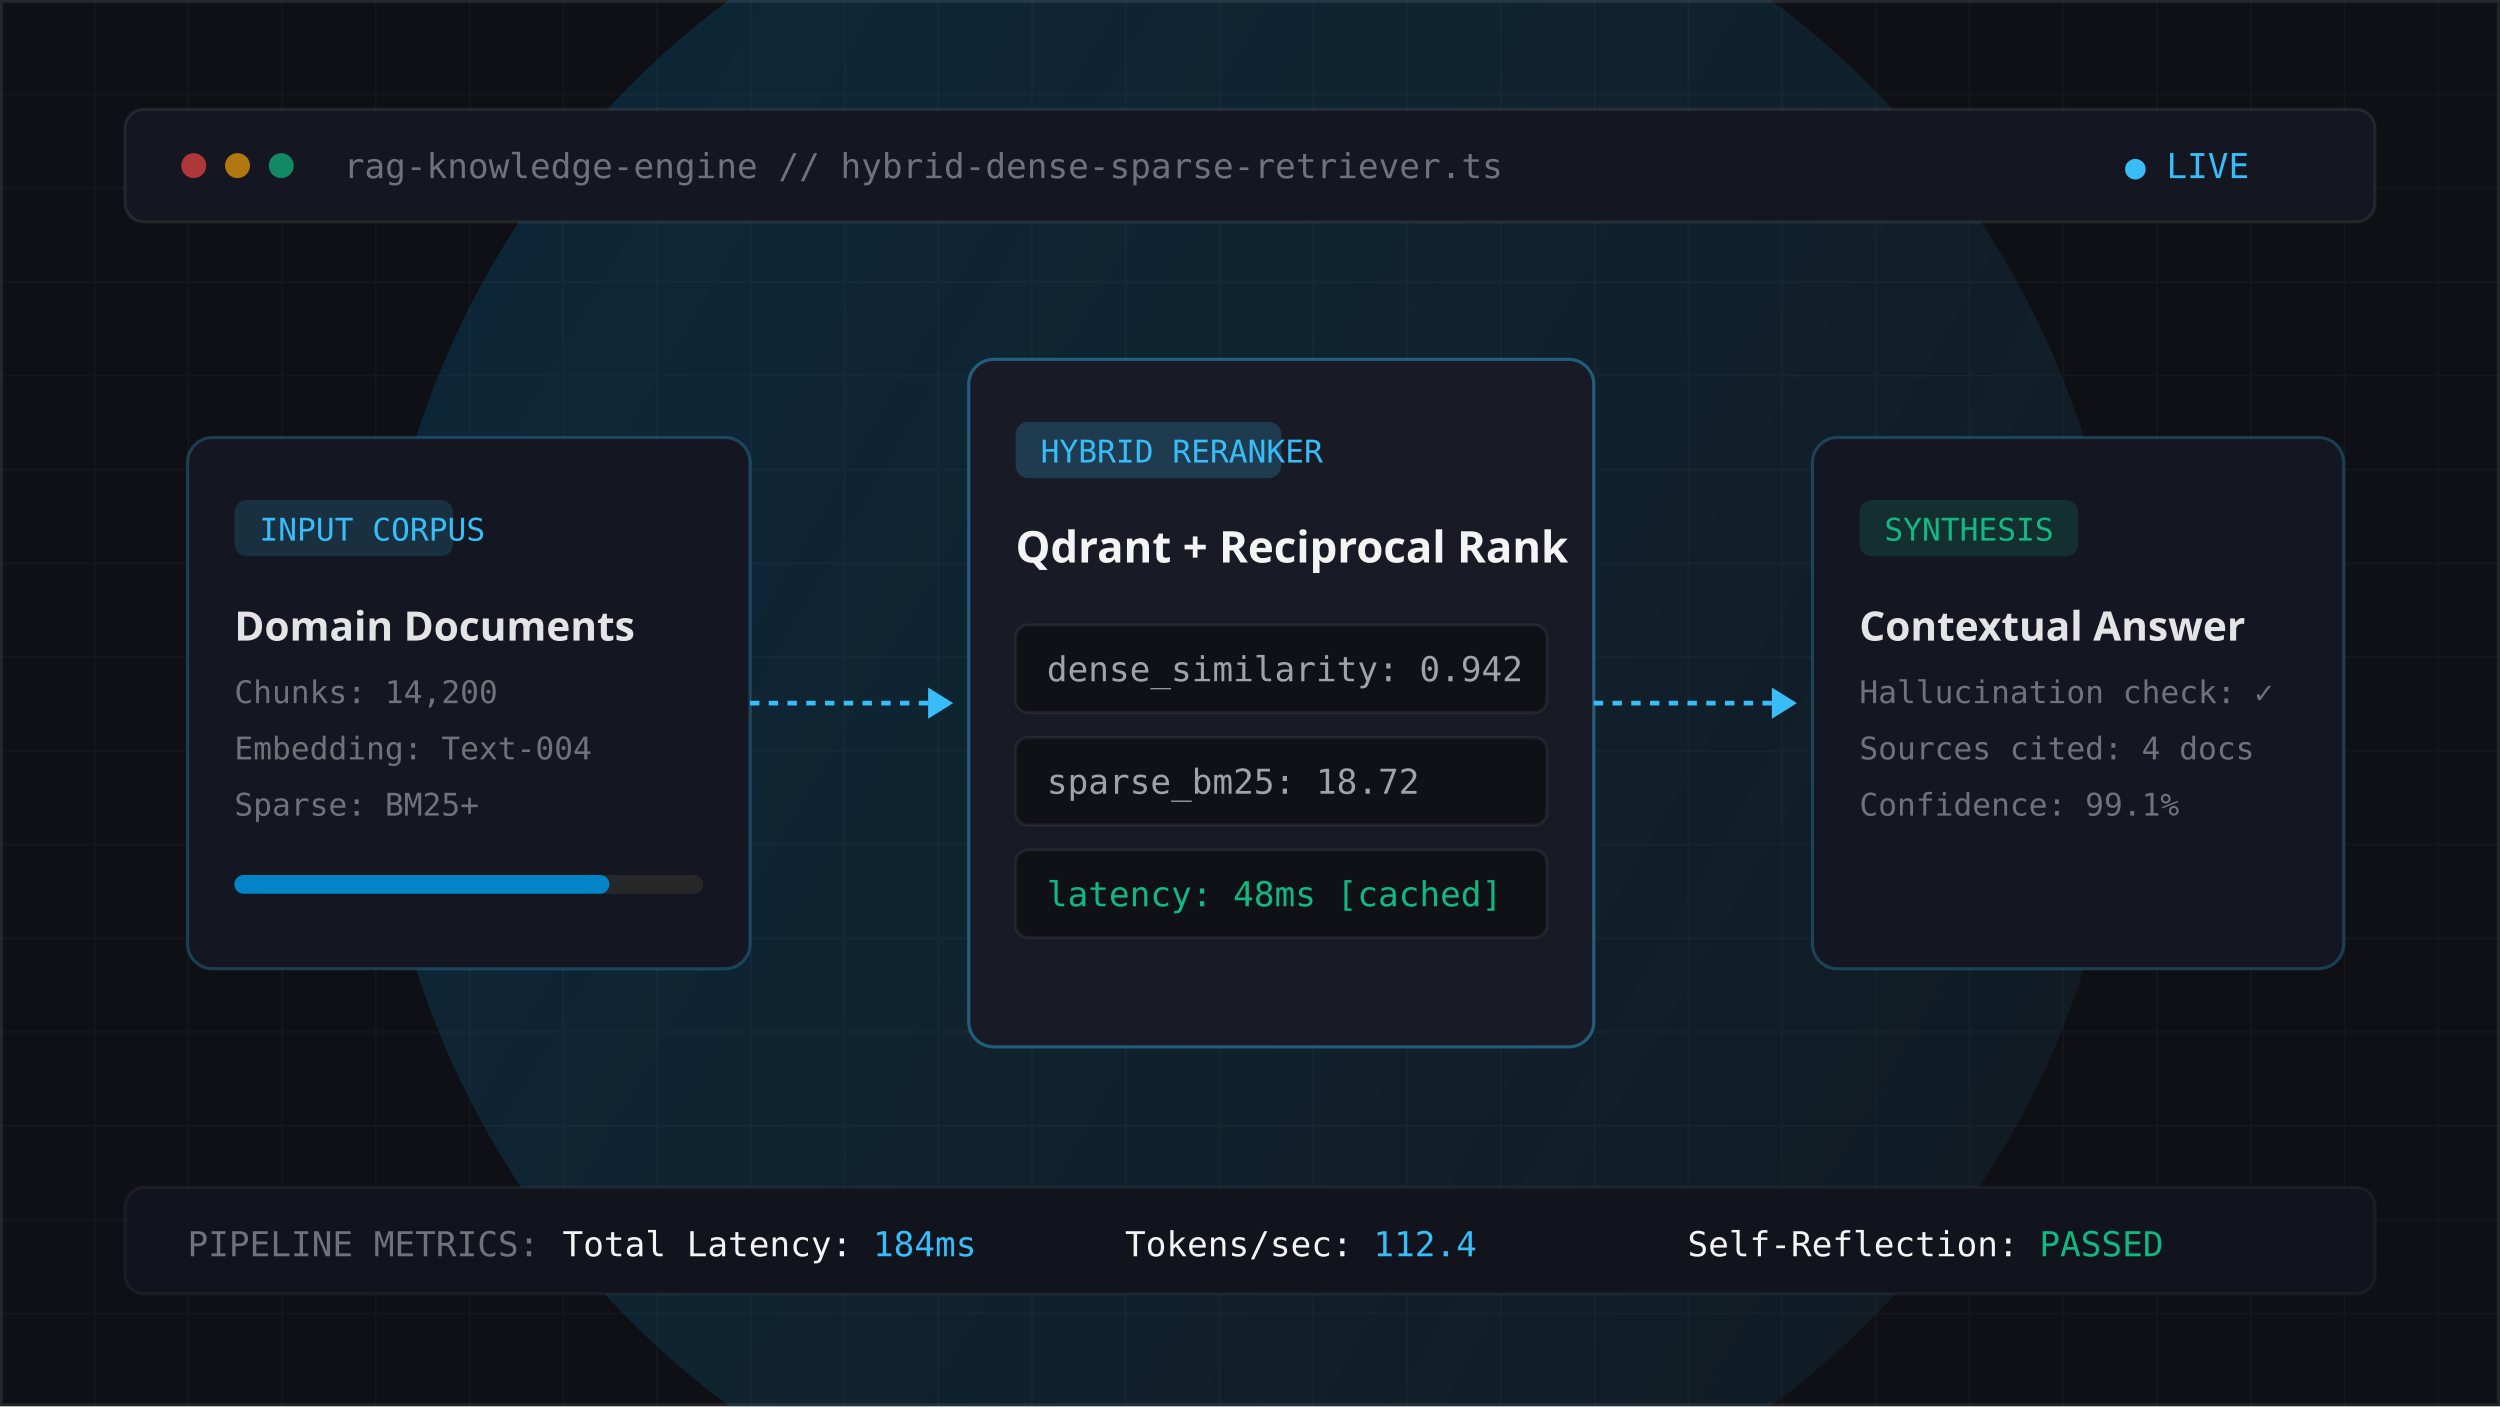
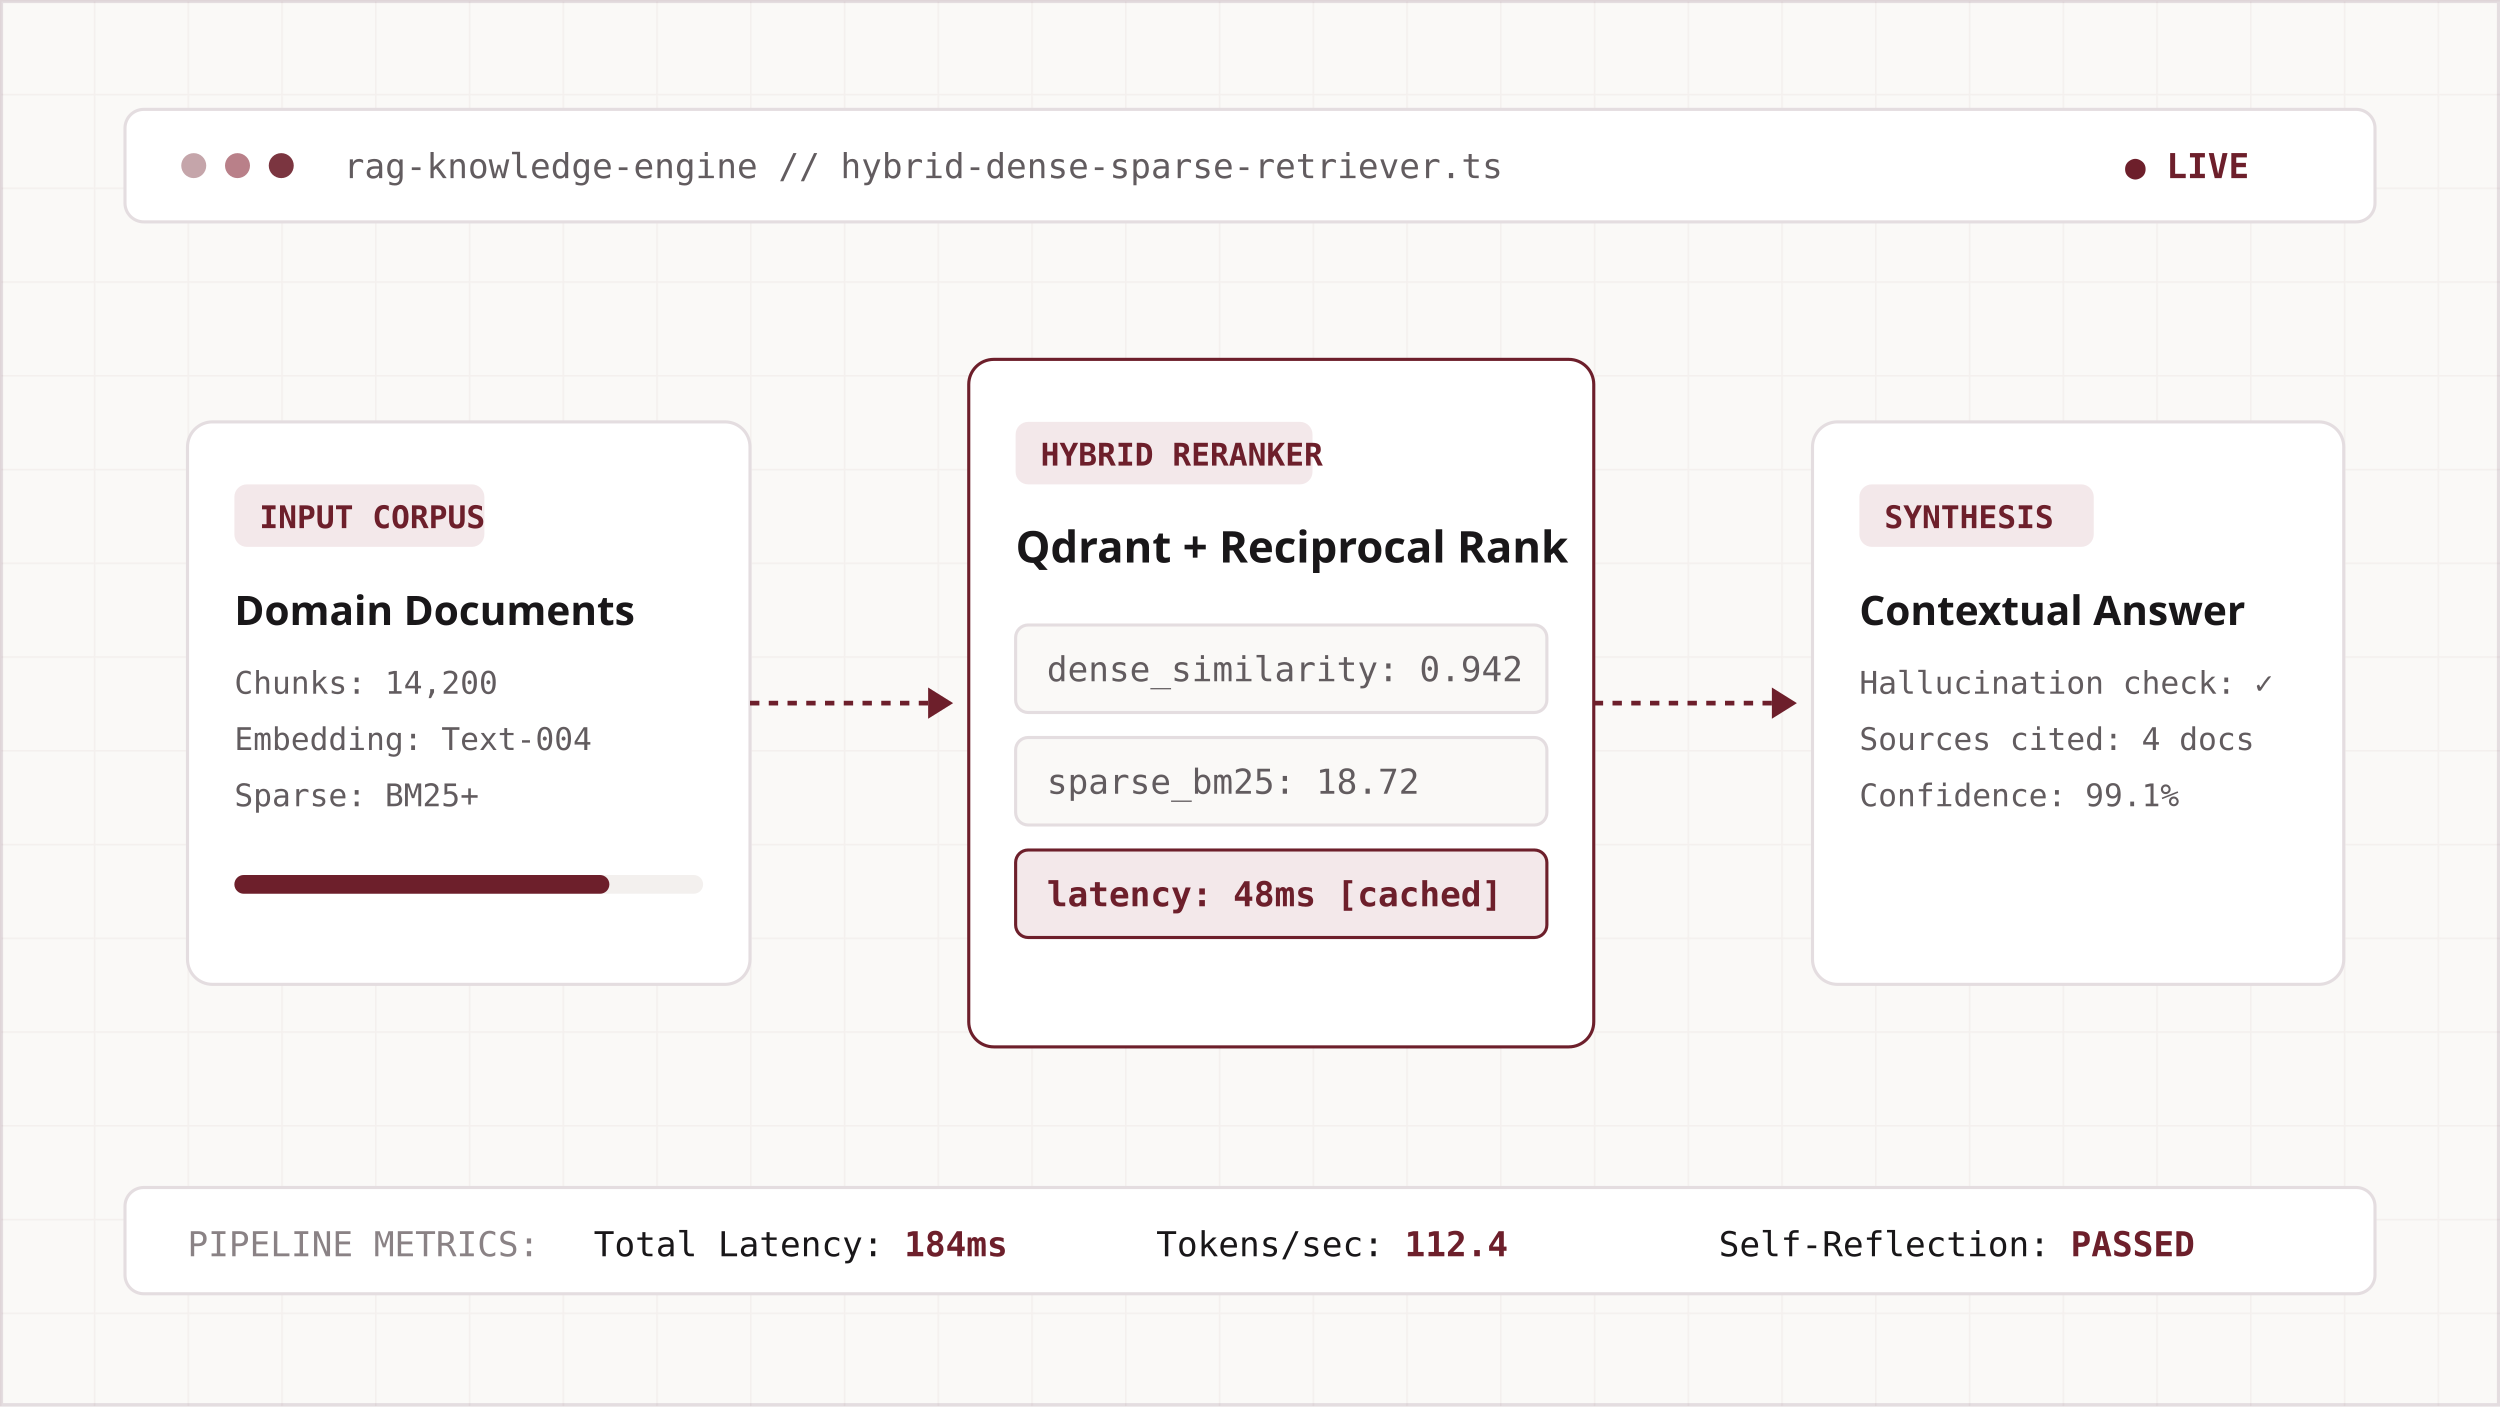
<svg xmlns="http://www.w3.org/2000/svg" width="800" height="450" viewBox="0 0 800 450" fill="none">
-   <rect width="800" height="450" fill="#0E1015" />
-   <rect x="0.5" y="0.5" width="799" height="449" stroke="rgba(255,255,255,0.08)" />
+   <rect width="800" height="450" fill="#FAF9F7" />
+   <rect x="0.5" y="0.5" width="799" height="449" stroke="#E4DDE0" />
  <defs>
-     <pattern id="grid-rag" width="30" height="30" patternUnits="userSpaceOnUse">
-       <path d="M 30 0 L 0 0 0 30" fill="none" stroke="rgba(255, 255, 255, 0.03)" stroke-width="1" />
+     <pattern id="grid-rag-burgundy" width="30" height="30" patternUnits="userSpaceOnUse">
+       <path d="M 30 0 L 0 0 0 30" fill="none" stroke="rgba(109, 31, 43, 0.04)" stroke-width="1" />
    </pattern>
-     <linearGradient id="grad-rag" x1="100" y1="50" x2="700" y2="400" gradientUnits="userSpaceOnUse">
-       <stop offset="0%" stop-color="#0284C7" stop-opacity="0.2" />
-       <stop offset="100%" stop-color="#38BDF8" stop-opacity="0.05" />
-     </linearGradient>
  </defs>
-   <rect width="800" height="450" fill="url(#grid-rag)" />
-   <circle cx="400" cy="225" r="280" fill="url(#grad-rag)" />
-   <rect x="40" y="35" width="720" height="36" rx="6" fill="#141721" stroke="rgba(255,255,255,0.08)" />
-   <circle cx="62" cy="53" r="4" fill="#EF4444" opacity="0.7" />
-   <circle cx="76" cy="53" r="4" fill="#F59E0B" opacity="0.7" />
-   <circle cx="90" cy="53" r="4" fill="#10B981" opacity="0.7" />
-   <text x="110" y="57" fill="#71717A" font-family="monospace" font-size="11">rag-knowledge-engine // hybrid-dense-sparse-retriever.ts</text>
-   <text x="680" y="57" fill="#38BDF8" font-family="monospace" font-size="11">● LIVE</text>
-   <rect x="60" y="140" width="180" height="170" rx="8" fill="#141721" stroke="rgba(56, 189, 248, 0.25)" />
-   <rect x="75" y="160" width="70" height="18" rx="4" fill="rgba(56, 189, 248, 0.15)" />
-   <text x="83" y="173" fill="#38BDF8" font-family="monospace" font-size="10">INPUT CORPUS</text>
-   <text x="75" y="205" fill="#E4E4E7" font-family="system-ui, sans-serif" font-size="13" font-weight="600">Domain Documents</text>
-   <text x="75" y="225" fill="#71717A" font-family="monospace" font-size="10">Chunks: 14,200</text>
-   <text x="75" y="243" fill="#71717A" font-family="monospace" font-size="10">Embedding: Text-004</text>
-   <text x="75" y="261" fill="#71717A" font-family="monospace" font-size="10">Sparse: BM25+</text>
-   <rect x="75" y="280" width="150" height="6" rx="3" fill="#27272A" />
-   <rect x="75" y="280" width="120" height="6" rx="3" fill="#0284C7" />
-   <path d="M 240 225 L 305 225" stroke="#38BDF8" stroke-width="1.5" stroke-dasharray="3 3" />
-   <polygon points="305,225 297,220 297,230" fill="#38BDF8" />
-   <rect x="310" y="115" width="200" height="220" rx="8" fill="#181B26" stroke="rgba(56, 189, 248, 0.4)" />
-   <rect x="325" y="135" width="85" height="18" rx="4" fill="rgba(56, 189, 248, 0.2)" />
-   <text x="333" y="148" fill="#38BDF8" font-family="monospace" font-size="10">HYBRID RERANKER</text>
-   <text x="325" y="180" fill="#F4F4F5" font-family="system-ui, sans-serif" font-size="14" font-weight="600">Qdrant + Reciprocal Rank</text>
-   <rect x="325" y="200" width="170" height="28" rx="4" fill="#0F1117" stroke="rgba(255,255,255,0.06)" />
-   <text x="335" y="218" fill="#A1A1AA" font-family="monospace" font-size="11">dense_similarity: 0.942</text>
-   <rect x="325" y="236" width="170" height="28" rx="4" fill="#0F1117" stroke="rgba(255,255,255,0.06)" />
-   <text x="335" y="254" fill="#A1A1AA" font-family="monospace" font-size="11">sparse_bm25: 18.72</text>
-   <rect x="325" y="272" width="170" height="28" rx="4" fill="#0F1117" stroke="rgba(255,255,255,0.06)" />
-   <text x="335" y="290" fill="#10B981" font-family="monospace" font-size="11">latency: 48ms [cached]</text>
-   <path d="M 510 225 L 575 225" stroke="#38BDF8" stroke-width="1.5" stroke-dasharray="3 3" />
-   <polygon points="575,225 567,220 567,230" fill="#38BDF8" />
-   <rect x="580" y="140" width="170" height="170" rx="8" fill="#141721" stroke="rgba(56, 189, 248, 0.25)" />
-   <rect x="595" y="160" width="70" height="18" rx="4" fill="rgba(16, 185, 129, 0.15)" />
-   <text x="603" y="173" fill="#10B981" font-family="monospace" font-size="10">SYNTHESIS</text>
-   <text x="595" y="205" fill="#E4E4E7" font-family="system-ui, sans-serif" font-size="13" font-weight="600">Contextual Answer</text>
-   <text x="595" y="225" fill="#71717A" font-family="monospace" font-size="10">Hallucination check: ✓</text>
-   <text x="595" y="243" fill="#71717A" font-family="monospace" font-size="10">Sources cited: 4 docs</text>
-   <text x="595" y="261" fill="#71717A" font-family="monospace" font-size="10">Confidence: 99.1%</text>
-   <rect x="40" y="380" width="720" height="34" rx="6" fill="#12141D" stroke="rgba(255,255,255,0.05)" />
-   <text x="60" y="402" fill="#71717A" font-family="monospace" font-size="11">PIPELINE METRICS:</text>
-   <text x="180" y="402" fill="#F4F4F5" font-family="monospace" font-size="11">Total Latency: <tspan fill="#38BDF8">184ms</tspan>
+   <rect width="800" height="450" fill="url(#grid-rag-burgundy)" />
+   <rect x="40" y="35" width="720" height="36" rx="6" fill="#FFFFFF" stroke="#E4DDE0" />
+   <circle cx="62" cy="53" r="4" fill="#6D1F2B" opacity="0.4" />
+   <circle cx="76" cy="53" r="4" fill="#8A2C3B" opacity="0.6" />
+   <circle cx="90" cy="53" r="4" fill="#6D1F2B" opacity="0.9" />
+   <text x="110" y="57" fill="#625C5F" font-family="monospace" font-size="11">rag-knowledge-engine // hybrid-dense-sparse-retriever.ts</text>
+   <text x="680" y="57" fill="#6D1F2B" font-family="monospace" font-size="11" font-weight="700">● LIVE</text>
+   <rect x="60" y="135" width="180" height="180" rx="8" fill="#FFFFFF" stroke="#E4DDE0" />
+   <rect x="75" y="155" width="80" height="20" rx="4" fill="#F3E8EA" />
+   <text x="83" y="169" fill="#6D1F2B" font-family="monospace" font-size="10" font-weight="700">INPUT CORPUS</text>
+   <text x="75" y="200" fill="#191719" font-family="system-ui, sans-serif" font-size="13" font-weight="700">Domain Documents</text>
+   <text x="75" y="222" fill="#625C5F" font-family="monospace" font-size="10">Chunks: 14,200</text>
+   <text x="75" y="240" fill="#625C5F" font-family="monospace" font-size="10">Embedding: Text-004</text>
+   <text x="75" y="258" fill="#625C5F" font-family="monospace" font-size="10">Sparse: BM25+</text>
+   <rect x="75" y="280" width="150" height="6" rx="3" fill="#F3F0EE" />
+   <rect x="75" y="280" width="120" height="6" rx="3" fill="#6D1F2B" />
+   <path d="M 240 225 L 305 225" stroke="#6D1F2B" stroke-width="1.5" stroke-dasharray="3 3" />
+   <polygon points="305,225 297,220 297,230" fill="#6D1F2B" />
+   <rect x="310" y="115" width="200" height="220" rx="8" fill="#FFFFFF" stroke="#6D1F2B" />
+   <rect x="325" y="135" width="95" height="20" rx="4" fill="#F3E8EA" />
+   <text x="333" y="149" fill="#6D1F2B" font-family="monospace" font-size="10" font-weight="700">HYBRID RERANKER</text>
+   <text x="325" y="180" fill="#191719" font-family="system-ui, sans-serif" font-size="14" font-weight="700">Qdrant + Reciprocal Rank</text>
+   <rect x="325" y="200" width="170" height="28" rx="4" fill="#FAF9F7" stroke="#E4DDE0" />
+   <text x="335" y="218" fill="#625C5F" font-family="monospace" font-size="11">dense_similarity: 0.942</text>
+   <rect x="325" y="236" width="170" height="28" rx="4" fill="#FAF9F7" stroke="#E4DDE0" />
+   <text x="335" y="254" fill="#625C5F" font-family="monospace" font-size="11">sparse_bm25: 18.72</text>
+   <rect x="325" y="272" width="170" height="28" rx="4" fill="#F3E8EA" stroke="#6D1F2B" />
+   <text x="335" y="290" fill="#6D1F2B" font-family="monospace" font-size="11" font-weight="700">latency: 48ms [cached]</text>
+   <path d="M 510 225 L 575 225" stroke="#6D1F2B" stroke-width="1.5" stroke-dasharray="3 3" />
+   <polygon points="575,225 567,220 567,230" fill="#6D1F2B" />
+   <rect x="580" y="135" width="170" height="180" rx="8" fill="#FFFFFF" stroke="#E4DDE0" />
+   <rect x="595" y="155" width="75" height="20" rx="4" fill="#F3E8EA" />
+   <text x="603" y="169" fill="#6D1F2B" font-family="monospace" font-size="10" font-weight="700">SYNTHESIS</text>
+   <text x="595" y="200" fill="#191719" font-family="system-ui, sans-serif" font-size="13" font-weight="700">Contextual Answer</text>
+   <text x="595" y="222" fill="#625C5F" font-family="monospace" font-size="10">Hallucination check: ✓</text>
+   <text x="595" y="240" fill="#625C5F" font-family="monospace" font-size="10">Sources cited: 4 docs</text>
+   <text x="595" y="258" fill="#625C5F" font-family="monospace" font-size="10">Confidence: 99.1%</text>
+   <rect x="40" y="380" width="720" height="34" rx="6" fill="#FFFFFF" stroke="#E4DDE0" />
+   <text x="60" y="402" fill="#8A8285" font-family="monospace" font-size="11">PIPELINE METRICS:</text>
+   <text x="190" y="402" fill="#191719" font-family="monospace" font-size="11">Total Latency: <tspan fill="#6D1F2B" font-weight="700">184ms</tspan>
  </text>
-   <text x="360" y="402" fill="#F4F4F5" font-family="monospace" font-size="11">Tokens/sec: <tspan fill="#38BDF8">112.4</tspan>
+   <text x="370" y="402" fill="#191719" font-family="monospace" font-size="11">Tokens/sec: <tspan fill="#6D1F2B" font-weight="700">112.4</tspan>
  </text>
-   <text x="540" y="402" fill="#F4F4F5" font-family="monospace" font-size="11">Self-Reflection: <tspan fill="#10B981">PASSED</tspan>
+   <text x="550" y="402" fill="#191719" font-family="monospace" font-size="11">Self-Reflection: <tspan fill="#6D1F2B" font-weight="700">PASSED</tspan>
  </text>
</svg>
